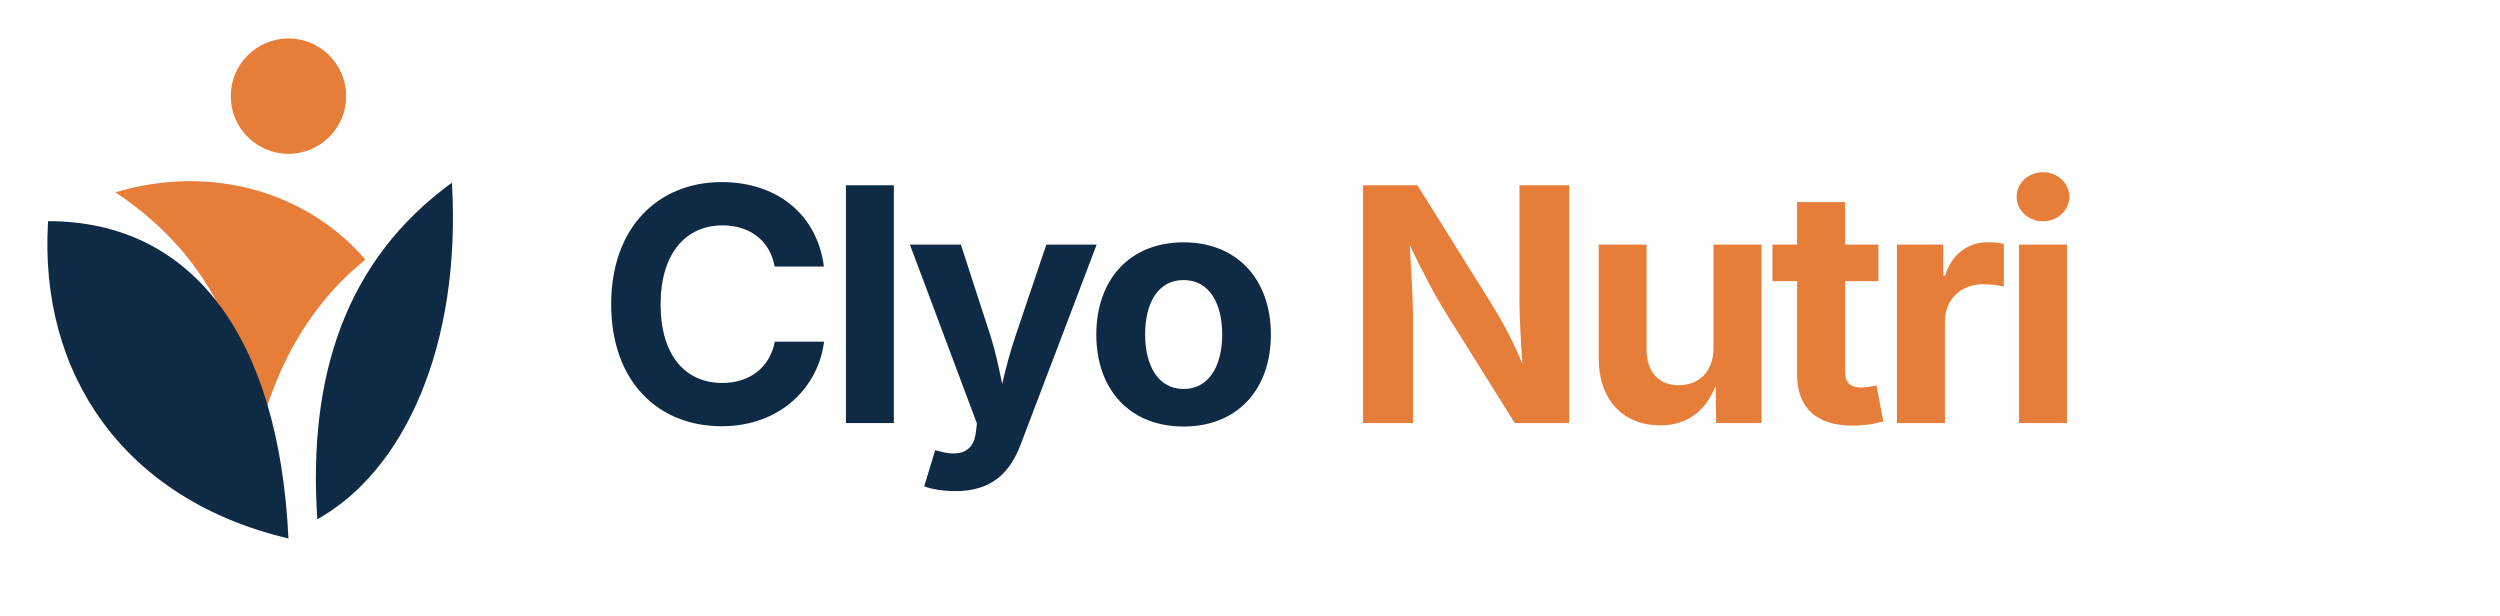
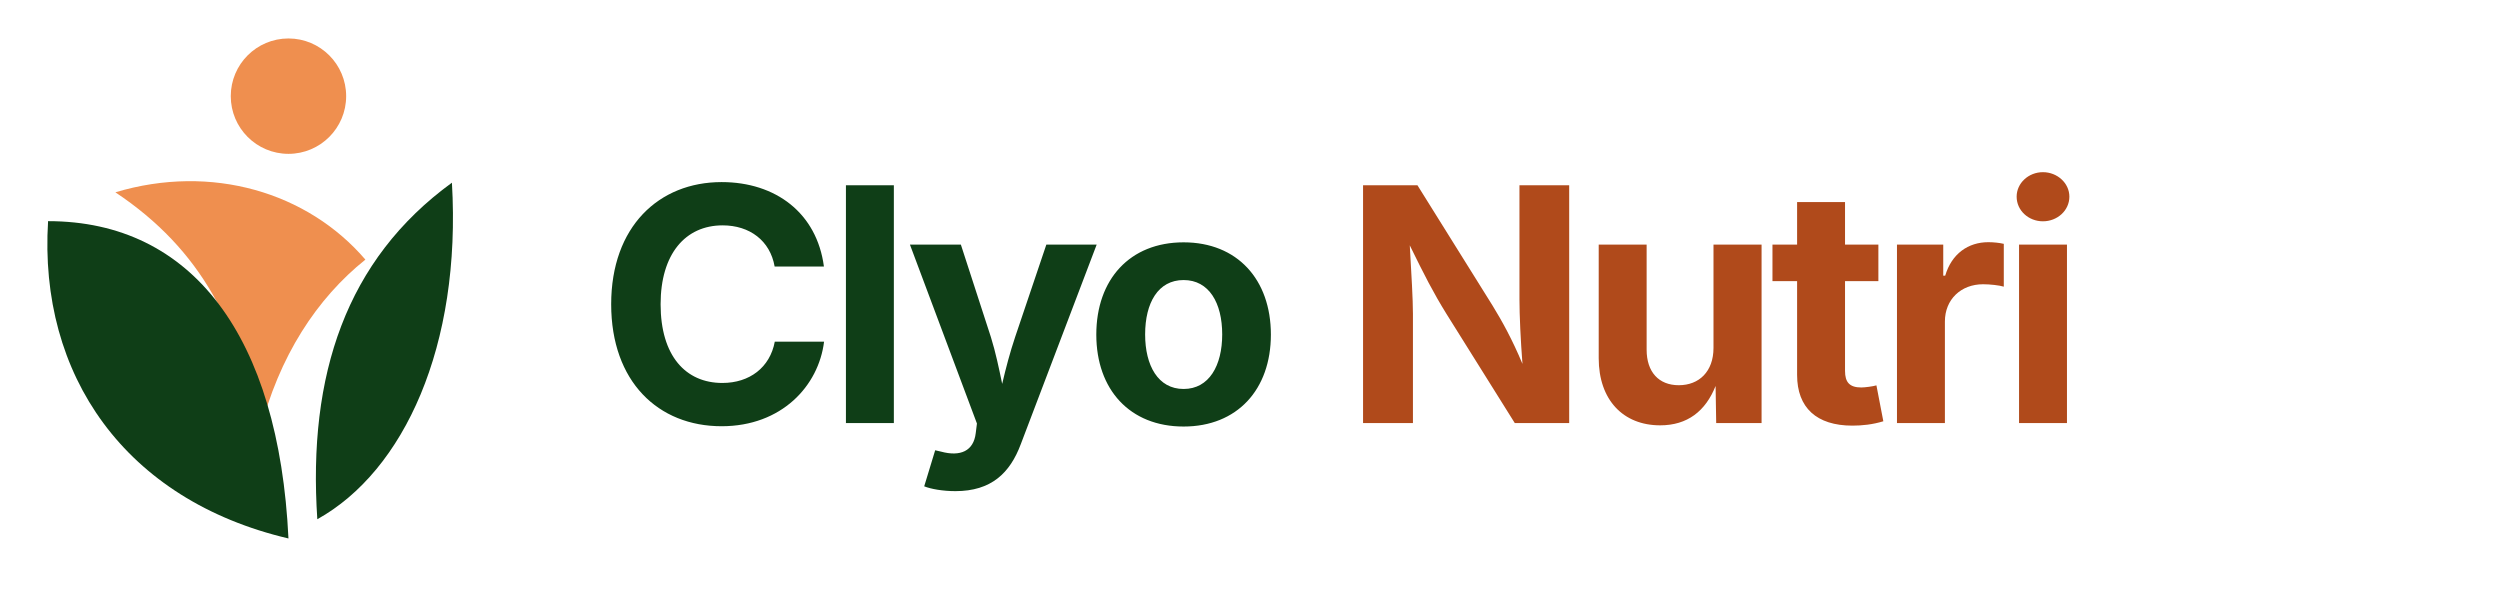
<svg xmlns="http://www.w3.org/2000/svg" width="260" height="64" viewBox="0 0 260 64" fill="none">
-   <circle cx="30" cy="10" r="6" fill="#E67E3A" />
-   <path d="M12 20C22 17 32 20 38 27C33 31 29 37 27 45C25 34 21 26 12 20Z" fill="#E67E3A" />
-   <path d="M5 23C20 23 29 35 30 56C13 52 4 39 5 23Z" fill="#0F2A44" />
-   <path d="M47 19C48 36 42 49 33 54C32 39 36 27 47 19Z" fill="#0F2A44" />
-   <text x="62" y="44" font-family="Inter, Arial, sans-serif" font-size="34" font-weight="700" letter-spacing="-1.3" fill="#0F2A44">Clyo<tspan fill="#E67E3A" dx="6">Nutri</tspan>
+   <circle cx="30" cy="10" r="6" fill="#EF8F4F" />
+   <path d="M12 20C22 17 32 20 38 27C33 31 29 37 27 45C25 34 21 26 12 20Z" fill="#EF8F4F" />
+   <path d="M5 23C20 23 29 35 30 56C13 52 4 39 5 23Z" fill="#0F3E17" />
+   <path d="M47 19C48 36 42 49 33 54C32 39 36 27 47 19Z" fill="#0F3E17" />
+   <text x="62" y="44" font-family="Inter, Arial, sans-serif" font-size="34" font-weight="700" letter-spacing="-1.3" fill="#0F3E17">Clyo<tspan fill="#B04A1B" dx="6">Nutri</tspan>
  </text>
</svg>
